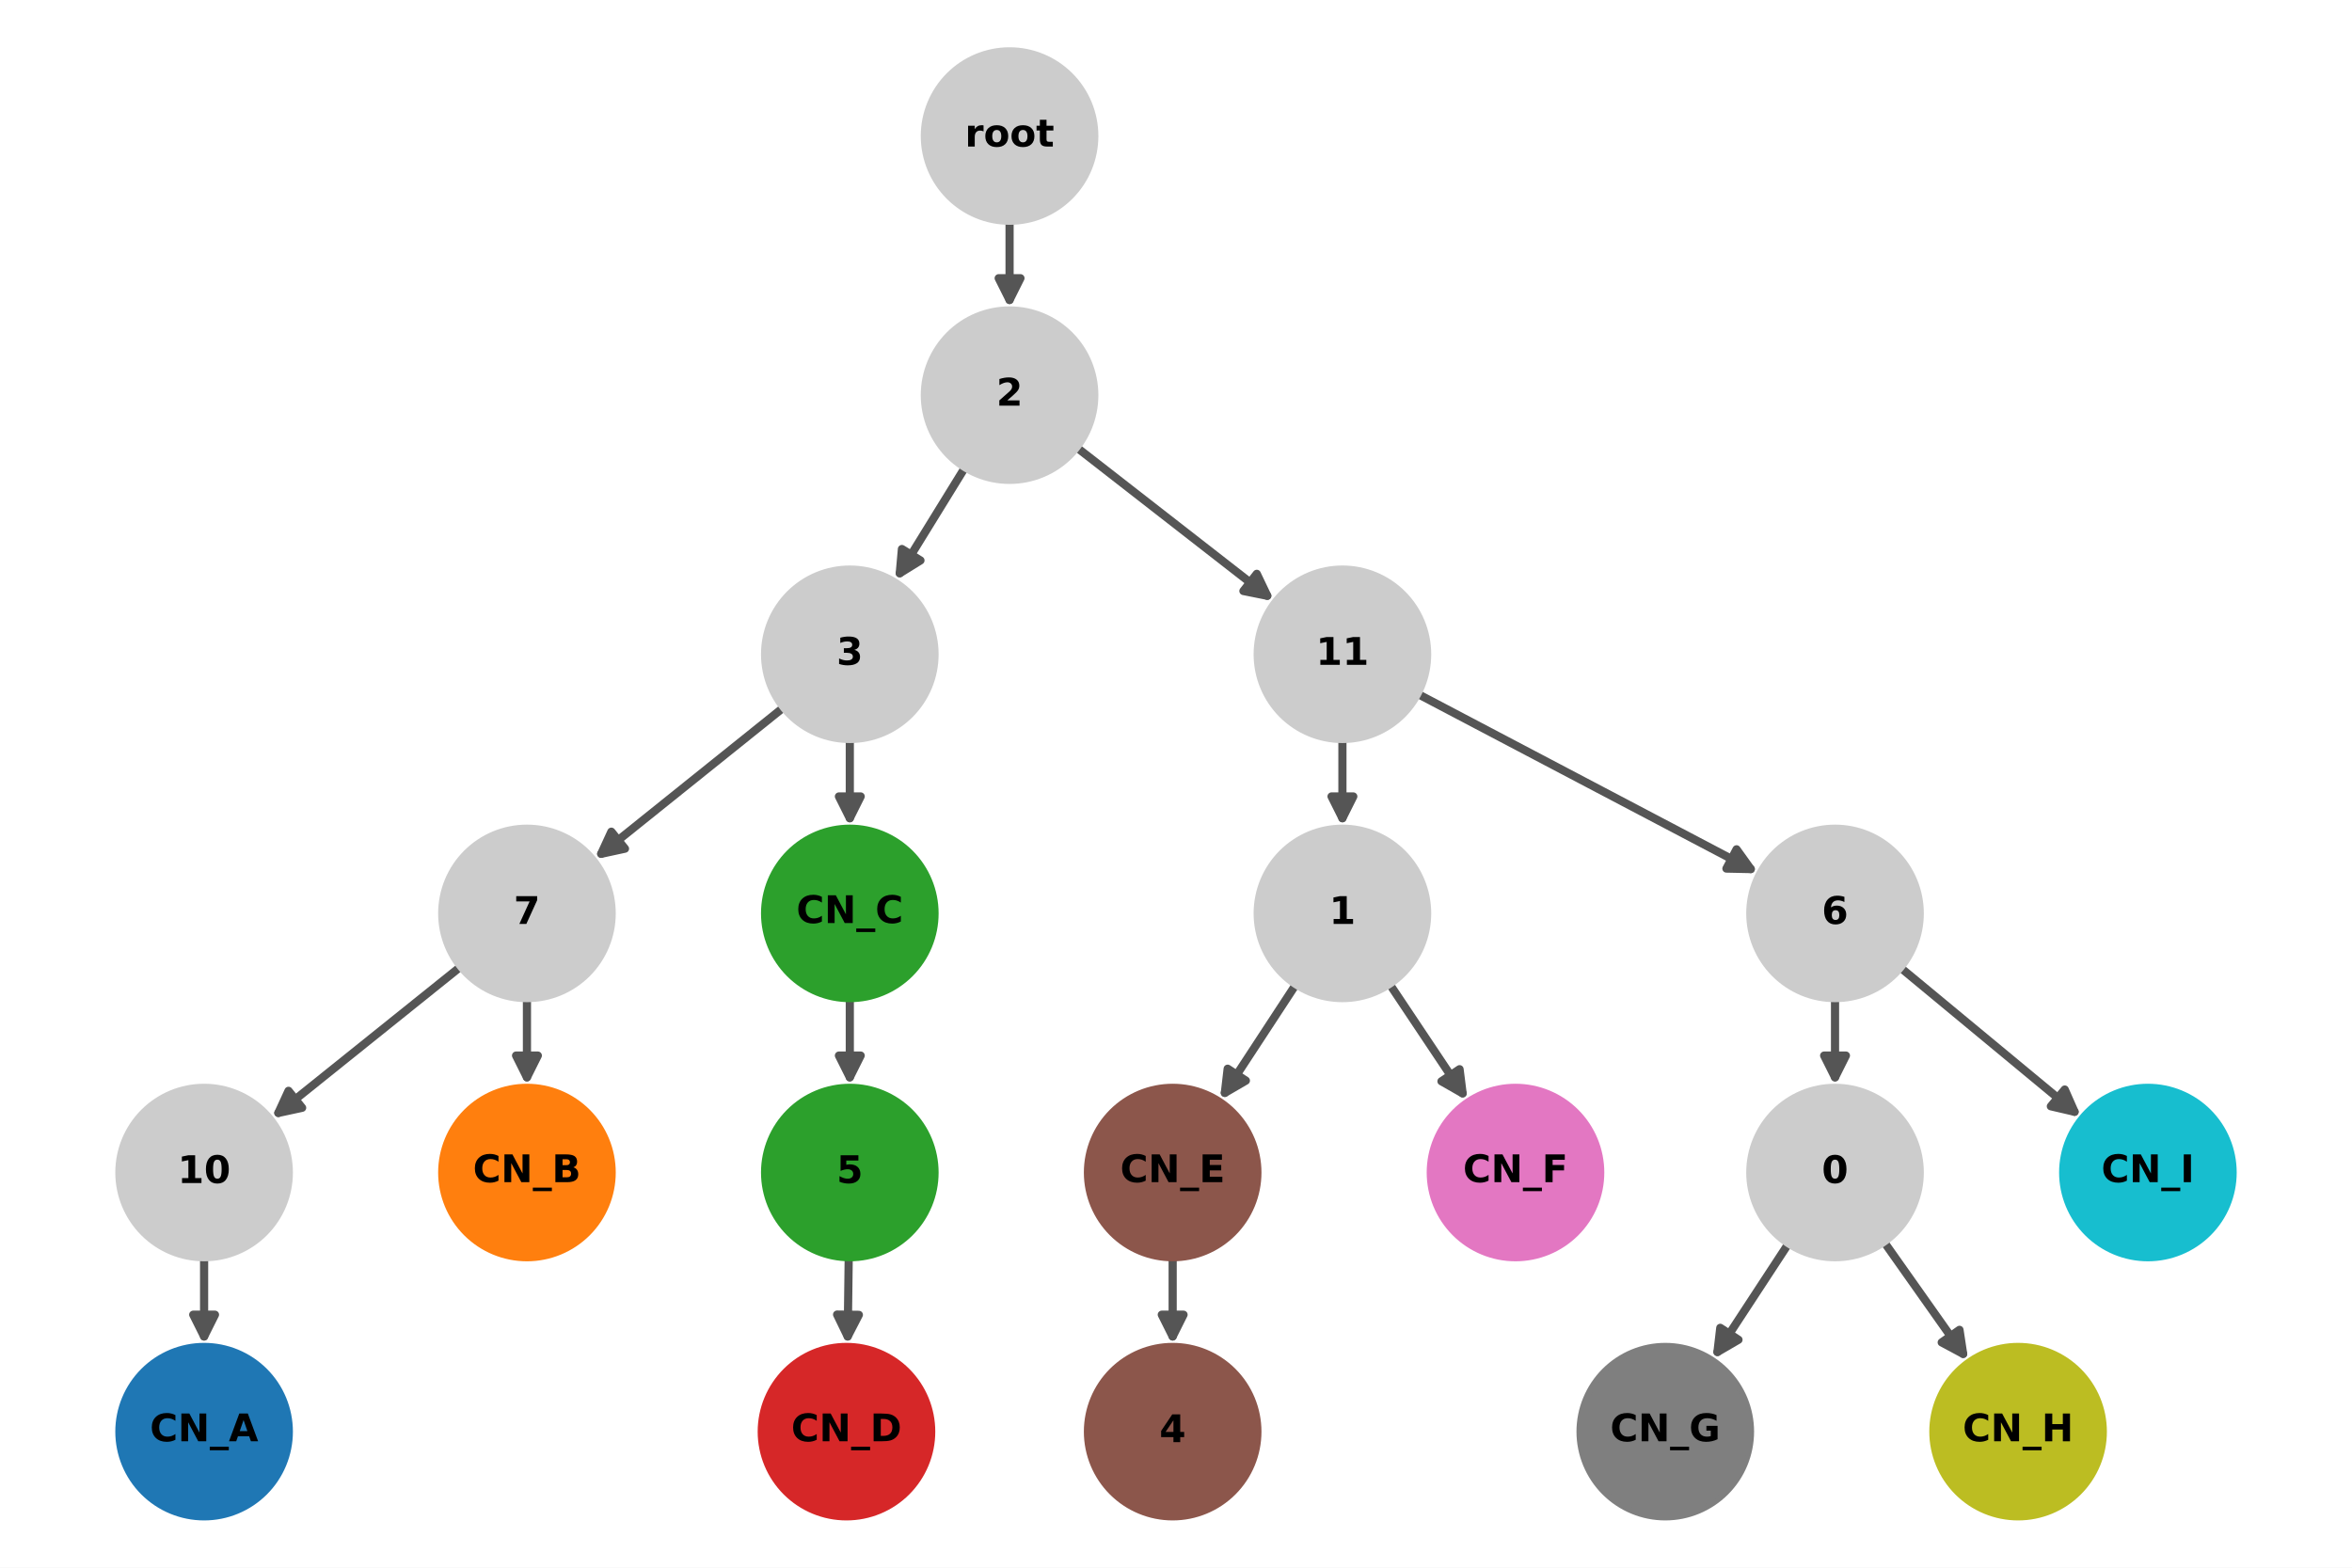
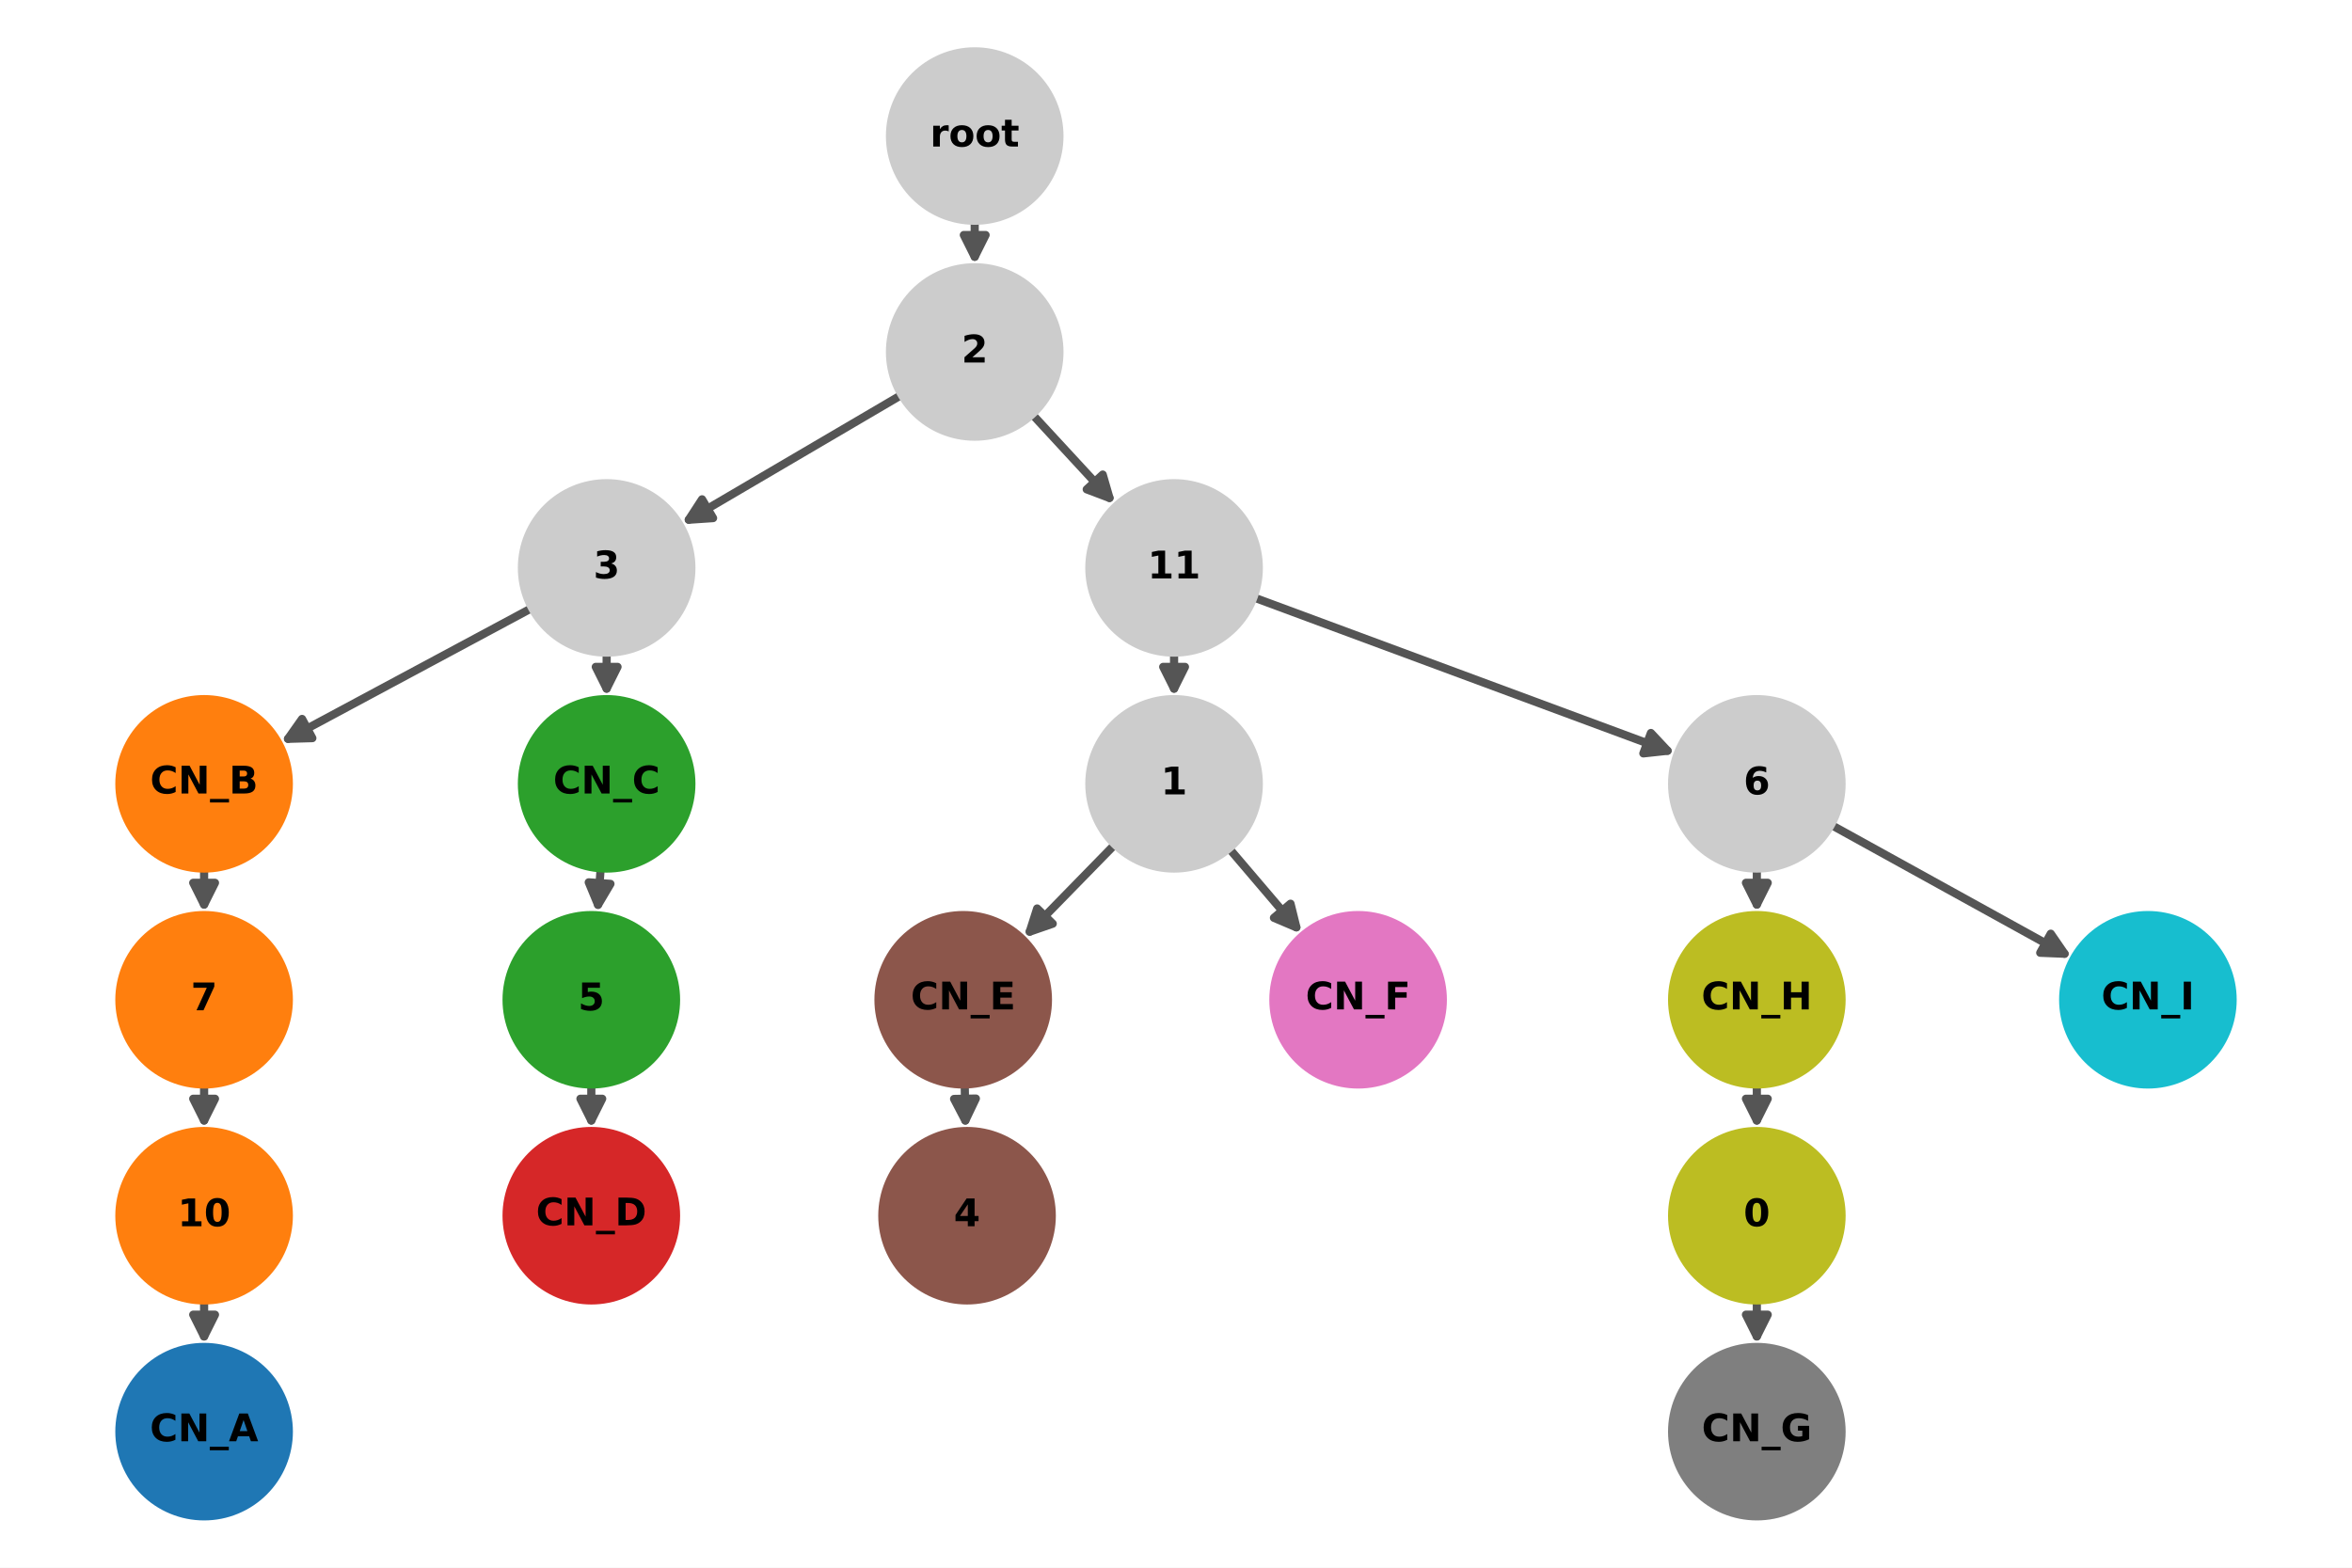
<svg xmlns="http://www.w3.org/2000/svg" xmlns:xlink="http://www.w3.org/1999/xlink" width="432pt" height="288pt" viewBox="0 0 432 288" version="1.1">
  <defs>
    <style type="text/css">*{stroke-linejoin: round; stroke-linecap: butt}</style>
  </defs>
  <g id="figure_1">
    <g id="patch_1">
      <path d="M 0 288  L 432 288  L 432 0  L 0 0  z " style="fill: #ffffff" />
    </g>
    <g id="axes_1">
      <g id="patch_2">
-         <path d="M 185.431 40.8  Q 185.431 48.794 185.431 55.11  " clip-path="url(#pf62bca6bd1)" style="fill: none; stroke: #555555; stroke-width: 1.5; stroke-linecap: round" />
-         <path d="M 187.431 51.11  L 185.431 55.11  L 183.431 51.11  z " clip-path="url(#pf62bca6bd1)" style="fill: #555555; stroke: #555555; stroke-width: 1.5; stroke-linecap: round" />
+         <path d="M 179.028 40.802  Q 179.028 44.826 179.028 47.172  " clip-path="url(#p2d236019a9)" style="fill: none; stroke: #555555; stroke-width: 1.5; stroke-linecap: round" />
+         <path d="M 181.028 43.172  L 179.028 47.172  L 177.028 43.172  z " clip-path="url(#p2d236019a9)" style="fill: #555555; stroke: #555555; stroke-width: 1.5; stroke-linecap: round" />
      </g>
      <g id="patch_3">
-         <path d="M 177.133 86.056  Q 170.758 96.398 165.263 105.313  " clip-path="url(#pf62bca6bd1)" style="fill: none; stroke: #555555; stroke-width: 1.5; stroke-linecap: round" />
-         <path d="M 169.064 102.958  L 165.263 105.313  L 165.659 100.859  z " clip-path="url(#pf62bca6bd1)" style="fill: #555555; stroke: #555555; stroke-width: 1.5; stroke-linecap: round" />
+         <path d="M 165.391 72.663  Q 145.228 84.495 126.512 95.478  " clip-path="url(#p2d236019a9)" style="fill: none; stroke: #555555; stroke-width: 1.5; stroke-linecap: round" />
+         <path d="M 130.974 95.179  L 126.512 95.478  L 128.949 91.729  z " clip-path="url(#p2d236019a9)" style="fill: #555555; stroke: #555555; stroke-width: 1.5; stroke-linecap: round" />
      </g>
      <g id="patch_4">
-         <path d="M 197.905 82.308  Q 215.997 96.395 232.766 109.453  " clip-path="url(#pf62bca6bd1)" style="fill: none; stroke: #555555; stroke-width: 1.5; stroke-linecap: round" />
-         <path d="M 230.839 105.417  L 232.766 109.453  L 228.381 108.573  z " clip-path="url(#pf62bca6bd1)" style="fill: #555555; stroke: #555555; stroke-width: 1.5; stroke-linecap: round" />
+         <path d="M 189.754 76.281  Q 197.338 84.497 203.785 91.48  " clip-path="url(#p2d236019a9)" style="fill: none; stroke: #555555; stroke-width: 1.5; stroke-linecap: round" />
+         <path d="M 202.541 87.185  L 203.785 91.48  L 199.602 89.898  z " clip-path="url(#p2d236019a9)" style="fill: #555555; stroke: #555555; stroke-width: 1.5; stroke-linecap: round" />
      </g>
      <g id="patch_5">
-         <path d="M 143.755 130.097  Q 126.436 144.001 110.424 156.854  " clip-path="url(#pf62bca6bd1)" style="fill: none; stroke: #555555; stroke-width: 1.5; stroke-linecap: round" />
-         <path d="M 114.795 155.91  L 110.424 156.854  L 112.291 152.79  z " clip-path="url(#pf62bca6bd1)" style="fill: #555555; stroke: #555555; stroke-width: 1.5; stroke-linecap: round" />
+         <path d="M 97.492 111.806  Q 74.458 124.165 52.901 135.73  " clip-path="url(#p2d236019a9)" style="fill: none; stroke: #555555; stroke-width: 1.5; stroke-linecap: round" />
+         <path d="M 57.371 135.602  L 52.901 135.73  L 55.48 132.077  z " clip-path="url(#p2d236019a9)" style="fill: #555555; stroke: #555555; stroke-width: 1.5; stroke-linecap: round" />
      </g>
      <g id="patch_6">
-         <path d="M 156.087 136.007  Q 156.087 144 156.087 150.317  " clip-path="url(#pf62bca6bd1)" style="fill: none; stroke: #555555; stroke-width: 1.5; stroke-linecap: round" />
-         <path d="M 158.087 146.317  L 156.087 150.317  L 154.087 146.317  z " clip-path="url(#pf62bca6bd1)" style="fill: #555555; stroke: #555555; stroke-width: 1.5; stroke-linecap: round" />
+         <path d="M 111.425 120.141  Q 111.425 124.165 111.425 126.511  " clip-path="url(#p2d236019a9)" style="fill: none; stroke: #555555; stroke-width: 1.5; stroke-linecap: round" />
+         <path d="M 113.425 122.511  L 111.425 126.511  L 109.425 122.511  z " clip-path="url(#p2d236019a9)" style="fill: #555555; stroke: #555555; stroke-width: 1.5; stroke-linecap: round" />
      </g>
      <g id="patch_7">
-         <path d="M 155.884 231.214  Q 155.781 239.207 155.7 245.523  " clip-path="url(#pf62bca6bd1)" style="fill: none; stroke: #555555; stroke-width: 1.5; stroke-linecap: round" />
-         <path d="M 157.751 241.549  L 155.7 245.523  L 153.751 241.498  z " clip-path="url(#pf62bca6bd1)" style="fill: #555555; stroke: #555555; stroke-width: 1.5; stroke-linecap: round" />
+         <path d="M 108.609 199.48  Q 108.609 203.504 108.609 205.85  " clip-path="url(#p2d236019a9)" style="fill: none; stroke: #555555; stroke-width: 1.5; stroke-linecap: round" />
+         <path d="M 110.609 201.85  L 108.609 205.85  L 106.609 201.85  z " clip-path="url(#p2d236019a9)" style="fill: #555555; stroke: #555555; stroke-width: 1.5; stroke-linecap: round" />
      </g>
      <g id="patch_8">
-         <path d="M 84.455 177.701  Q 67.136 191.604 51.125 204.457  " clip-path="url(#pf62bca6bd1)" style="fill: none; stroke: #555555; stroke-width: 1.5; stroke-linecap: round" />
-         <path d="M 55.496 203.513  L 51.125 204.457  L 52.992 200.394  z " clip-path="url(#pf62bca6bd1)" style="fill: #555555; stroke: #555555; stroke-width: 1.5; stroke-linecap: round" />
+         <path d="M 37.488 199.48  Q 37.488 203.504 37.488 205.85  " clip-path="url(#p2d236019a9)" style="fill: none; stroke: #555555; stroke-width: 1.5; stroke-linecap: round" />
+         <path d="M 39.488 201.85  L 37.488 205.85  L 35.488 201.85  z " clip-path="url(#p2d236019a9)" style="fill: #555555; stroke: #555555; stroke-width: 1.5; stroke-linecap: round" />
      </g>
      <g id="patch_9">
-         <path d="M 96.786 183.61  Q 96.786 191.604 96.786 197.92  " clip-path="url(#pf62bca6bd1)" style="fill: none; stroke: #555555; stroke-width: 1.5; stroke-linecap: round" />
-         <path d="M 98.786 193.92  L 96.786 197.92  L 94.786 193.92  z " clip-path="url(#pf62bca6bd1)" style="fill: #555555; stroke: #555555; stroke-width: 1.5; stroke-linecap: round" />
+         <path d="M 37.488 239.149  Q 37.488 243.173 37.488 245.52  " clip-path="url(#p2d236019a9)" style="fill: none; stroke: #555555; stroke-width: 1.5; stroke-linecap: round" />
+         <path d="M 39.488 241.52  L 37.488 245.52  L 35.488 241.52  z " clip-path="url(#p2d236019a9)" style="fill: #555555; stroke: #555555; stroke-width: 1.5; stroke-linecap: round" />
      </g>
      <g id="patch_10">
-         <path d="M 37.488 231.214  Q 37.488 239.207 37.488 245.523  " clip-path="url(#pf62bca6bd1)" style="fill: none; stroke: #555555; stroke-width: 1.5; stroke-linecap: round" />
-         <path d="M 39.488 241.523  L 37.488 245.523  L 35.488 241.523  z " clip-path="url(#pf62bca6bd1)" style="fill: #555555; stroke: #555555; stroke-width: 1.5; stroke-linecap: round" />
+         <path d="M 215.646 120.141  Q 215.646 124.165 215.646 126.511  " clip-path="url(#p2d236019a9)" style="fill: none; stroke: #555555; stroke-width: 1.5; stroke-linecap: round" />
+         <path d="M 217.646 122.511  L 215.646 126.511  L 213.646 122.511  z " clip-path="url(#p2d236019a9)" style="fill: #555555; stroke: #555555; stroke-width: 1.5; stroke-linecap: round" />
      </g>
      <g id="patch_11">
-         <path d="M 246.566 136.007  Q 246.566 144 246.566 150.317  " clip-path="url(#pf62bca6bd1)" style="fill: none; stroke: #555555; stroke-width: 1.5; stroke-linecap: round" />
-         <path d="M 248.566 146.317  L 246.566 150.317  L 244.566 146.317  z " clip-path="url(#pf62bca6bd1)" style="fill: #555555; stroke: #555555; stroke-width: 1.5; stroke-linecap: round" />
+         <path d="M 230.473 109.826  Q 269.165 124.165 306.285 137.922  " clip-path="url(#p2d236019a9)" style="fill: none; stroke: #555555; stroke-width: 1.5; stroke-linecap: round" />
+         <path d="M 303.229 134.657  L 306.285 137.922  L 301.839 138.407  z " clip-path="url(#p2d236019a9)" style="fill: #555555; stroke: #555555; stroke-width: 1.5; stroke-linecap: round" />
      </g>
      <g id="patch_12">
-         <path d="M 260.557 127.559  Q 291.805 143.999 321.568 159.658  " clip-path="url(#pf62bca6bd1)" style="fill: none; stroke: #555555; stroke-width: 1.5; stroke-linecap: round" />
-         <path d="M 318.959 156.026  L 321.568 159.658  L 317.097 159.566  z " clip-path="url(#pf62bca6bd1)" style="fill: #555555; stroke: #555555; stroke-width: 1.5; stroke-linecap: round" />
+         <path d="M 204.6 155.314  Q 196.281 163.834 189.135 171.154  " clip-path="url(#p2d236019a9)" style="fill: none; stroke: #555555; stroke-width: 1.5; stroke-linecap: round" />
+         <path d="M 193.36 169.69  L 189.135 171.154  L 190.498 166.895  z " clip-path="url(#p2d236019a9)" style="fill: #555555; stroke: #555555; stroke-width: 1.5; stroke-linecap: round" />
      </g>
      <g id="patch_13">
-         <path d="M 237.902 181.03  Q 230.977 191.603 224.97 200.774  " clip-path="url(#pf62bca6bd1)" style="fill: none; stroke: #555555; stroke-width: 1.5; stroke-linecap: round" />
-         <path d="M 228.835 198.523  L 224.97 200.774  L 225.489 196.332  z " clip-path="url(#pf62bca6bd1)" style="fill: #555555; stroke: #555555; stroke-width: 1.5; stroke-linecap: round" />
+         <path d="M 225.902 156.036  Q 232.549 163.837 238.108 170.361  " clip-path="url(#p2d236019a9)" style="fill: none; stroke: #555555; stroke-width: 1.5; stroke-linecap: round" />
+         <path d="M 237.036 166.019  L 238.108 170.361  L 233.991 168.613  z " clip-path="url(#p2d236019a9)" style="fill: #555555; stroke: #555555; stroke-width: 1.5; stroke-linecap: round" />
      </g>
      <g id="patch_14">
-         <path d="M 255.346 180.949  Q 262.46 191.602 268.643 200.86  " clip-path="url(#pf62bca6bd1)" style="fill: none; stroke: #555555; stroke-width: 1.5; stroke-linecap: round" />
-         <path d="M 268.085 196.423  L 268.643 200.86  L 264.758 198.644  z " clip-path="url(#pf62bca6bd1)" style="fill: #555555; stroke: #555555; stroke-width: 1.5; stroke-linecap: round" />
+         <path d="M 322.684 159.811  Q 322.684 163.834 322.684 166.181  " clip-path="url(#p2d236019a9)" style="fill: none; stroke: #555555; stroke-width: 1.5; stroke-linecap: round" />
+         <path d="M 324.684 162.181  L 322.684 166.181  L 320.684 162.181  z " clip-path="url(#p2d236019a9)" style="fill: #555555; stroke: #555555; stroke-width: 1.5; stroke-linecap: round" />
      </g>
      <g id="patch_15">
-         <path d="M 337.046 183.61  Q 337.046 191.604 337.046 197.92  " clip-path="url(#pf62bca6bd1)" style="fill: none; stroke: #555555; stroke-width: 1.5; stroke-linecap: round" />
-         <path d="M 339.046 193.92  L 337.046 197.92  L 335.046 193.92  z " clip-path="url(#pf62bca6bd1)" style="fill: #555555; stroke: #555555; stroke-width: 1.5; stroke-linecap: round" />
+         <path d="M 336.527 151.645  Q 358.599 163.835 379.203 175.214  " clip-path="url(#p2d236019a9)" style="fill: none; stroke: #555555; stroke-width: 1.5; stroke-linecap: round" />
+         <path d="M 376.668 171.53  L 379.203 175.214  L 374.734 175.031  z " clip-path="url(#p2d236019a9)" style="fill: #555555; stroke: #555555; stroke-width: 1.5; stroke-linecap: round" />
      </g>
      <g id="patch_16">
-         <path d="M 349.22 177.887  Q 365.778 191.602 381.044 204.248  " clip-path="url(#pf62bca6bd1)" style="fill: none; stroke: #555555; stroke-width: 1.5; stroke-linecap: round" />
-         <path d="M 379.239 200.156  L 381.044 204.248  L 376.687 203.236  z " clip-path="url(#pf62bca6bd1)" style="fill: #555555; stroke: #555555; stroke-width: 1.5; stroke-linecap: round" />
+         <path d="M 322.684 239.149  Q 322.684 243.173 322.684 245.52  " clip-path="url(#p2d236019a9)" style="fill: none; stroke: #555555; stroke-width: 1.5; stroke-linecap: round" />
+         <path d="M 324.684 241.52  L 322.684 245.52  L 320.684 241.52  z " clip-path="url(#p2d236019a9)" style="fill: #555555; stroke: #555555; stroke-width: 1.5; stroke-linecap: round" />
      </g>
      <g id="patch_17">
-         <path d="M 328.381 228.634  Q 321.456 239.207 315.45 248.377  " clip-path="url(#pf62bca6bd1)" style="fill: none; stroke: #555555; stroke-width: 1.5; stroke-linecap: round" />
-         <path d="M 319.315 246.127  L 315.45 248.377  L 315.968 243.935  z " clip-path="url(#pf62bca6bd1)" style="fill: #555555; stroke: #555555; stroke-width: 1.5; stroke-linecap: round" />
+         <path d="M 37.488 159.811  Q 37.488 163.834 37.488 166.181  " clip-path="url(#p2d236019a9)" style="fill: none; stroke: #555555; stroke-width: 1.5; stroke-linecap: round" />
+         <path d="M 39.488 162.181  L 37.488 166.181  L 35.488 162.181  z " clip-path="url(#p2d236019a9)" style="fill: #555555; stroke: #555555; stroke-width: 1.5; stroke-linecap: round" />
      </g>
      <g id="patch_18">
-         <path d="M 346.168 228.32  Q 353.858 239.208 360.581 248.726  " clip-path="url(#pf62bca6bd1)" style="fill: none; stroke: #555555; stroke-width: 1.5; stroke-linecap: round" />
-         <path d="M 359.907 244.305  L 360.581 248.726  L 356.64 246.612  z " clip-path="url(#pf62bca6bd1)" style="fill: #555555; stroke: #555555; stroke-width: 1.5; stroke-linecap: round" />
+         <path d="M 110.306 159.772  Q 110.017 163.834 109.847 166.223  " clip-path="url(#p2d236019a9)" style="fill: none; stroke: #555555; stroke-width: 1.5; stroke-linecap: round" />
+         <path d="M 112.126 162.375  L 109.847 166.223  L 108.136 162.092  z " clip-path="url(#p2d236019a9)" style="fill: #555555; stroke: #555555; stroke-width: 1.5; stroke-linecap: round" />
      </g>
      <g id="patch_19">
-         <path d="M 156.087 183.61  Q 156.087 191.604 156.087 197.92  " clip-path="url(#pf62bca6bd1)" style="fill: none; stroke: #555555; stroke-width: 1.5; stroke-linecap: round" />
-         <path d="M 158.087 193.92  L 156.087 197.92  L 154.087 193.92  z " clip-path="url(#pf62bca6bd1)" style="fill: #555555; stroke: #555555; stroke-width: 1.5; stroke-linecap: round" />
+         <path d="M 177.196 199.48  Q 177.268 203.504 177.309 205.85  " clip-path="url(#p2d236019a9)" style="fill: none; stroke: #555555; stroke-width: 1.5; stroke-linecap: round" />
+         <path d="M 179.238 201.815  L 177.309 205.85  L 175.239 201.886  z " clip-path="url(#p2d236019a9)" style="fill: #555555; stroke: #555555; stroke-width: 1.5; stroke-linecap: round" />
      </g>
      <g id="patch_20">
-         <path d="M 215.387 231.214  Q 215.387 239.207 215.387 245.523  " clip-path="url(#pf62bca6bd1)" style="fill: none; stroke: #555555; stroke-width: 1.5; stroke-linecap: round" />
-         <path d="M 217.387 241.523  L 215.387 245.523  L 213.387 241.523  z " clip-path="url(#pf62bca6bd1)" style="fill: #555555; stroke: #555555; stroke-width: 1.5; stroke-linecap: round" />
+         <path d="M 322.684 199.48  Q 322.684 203.504 322.684 205.85  " clip-path="url(#p2d236019a9)" style="fill: none; stroke: #555555; stroke-width: 1.5; stroke-linecap: round" />
+         <path d="M 324.684 201.85  L 322.684 205.85  L 320.684 201.85  z " clip-path="url(#p2d236019a9)" style="fill: #555555; stroke: #555555; stroke-width: 1.5; stroke-linecap: round" />
      </g>
      <g id="PathCollection_1">
        <defs>
-           <path id="C0_0_8b080a13b7" d="M 0 15.811  C 4.193 15.811 8.215 14.145 11.18 11.18  C 14.145 8.215 15.811 4.193 15.811 -0  C 15.811 -4.193 14.145 -8.215 11.18 -11.18  C 8.215 -14.145 4.193 -15.811 0 -15.811  C -4.193 -15.811 -8.215 -14.145 -11.18 -11.18  C -14.145 -8.215 -15.811 -4.193 -15.811 0  C -15.811 4.193 -14.145 8.215 -11.18 11.18  C -8.215 14.145 -4.193 15.811 0 15.811  z " />
+           <path id="C0_0_4ef88b917a" d="M 0 15.811  C 4.193 15.811 8.215 14.145 11.18 11.18  C 14.145 8.215 15.811 4.193 15.811 -0  C 15.811 -4.193 14.145 -8.215 11.18 -11.18  C 8.215 -14.145 4.193 -15.811 0 -15.811  C -4.193 -15.811 -8.215 -14.145 -11.18 -11.18  C -14.145 -8.215 -15.811 -4.193 -15.811 0  C -15.811 4.193 -14.145 8.215 -11.18 11.18  C -8.215 14.145 -4.193 15.811 0 15.811  z " />
        </defs>
-         <g clip-path="url(#pf62bca6bd1)">
-           <use xlink:href="#C0_0_8b080a13b7" x="185.431" y="24.992" style="fill: #cccccc; stroke: #cccccc" />
-         </g>
-         <g clip-path="url(#pf62bca6bd1)">
-           <use xlink:href="#C0_0_8b080a13b7" x="185.431" y="72.595" style="fill: #cccccc; stroke: #cccccc" />
-         </g>
-         <g clip-path="url(#pf62bca6bd1)">
-           <use xlink:href="#C0_0_8b080a13b7" x="156.087" y="120.198" style="fill: #cccccc; stroke: #cccccc" />
-         </g>
-         <g clip-path="url(#pf62bca6bd1)">
-           <use xlink:href="#C0_0_8b080a13b7" x="156.087" y="215.405" style="fill: #2ca02c; stroke: #2ca02c" />
-         </g>
-         <g clip-path="url(#pf62bca6bd1)">
-           <use xlink:href="#C0_0_8b080a13b7" x="96.786" y="167.802" style="fill: #cccccc; stroke: #cccccc" />
-         </g>
-         <g clip-path="url(#pf62bca6bd1)">
-           <use xlink:href="#C0_0_8b080a13b7" x="37.488" y="215.405" style="fill: #cccccc; stroke: #cccccc" />
-         </g>
-         <g clip-path="url(#pf62bca6bd1)">
-           <use xlink:href="#C0_0_8b080a13b7" x="246.566" y="120.198" style="fill: #cccccc; stroke: #cccccc" />
-         </g>
-         <g clip-path="url(#pf62bca6bd1)">
-           <use xlink:href="#C0_0_8b080a13b7" x="246.566" y="167.802" style="fill: #cccccc; stroke: #cccccc" />
-         </g>
-         <g clip-path="url(#pf62bca6bd1)">
-           <use xlink:href="#C0_0_8b080a13b7" x="215.387" y="263.008" style="fill: #8c564b; stroke: #8c564b" />
-         </g>
-         <g clip-path="url(#pf62bca6bd1)">
-           <use xlink:href="#C0_0_8b080a13b7" x="337.046" y="167.802" style="fill: #cccccc; stroke: #cccccc" />
-         </g>
-         <g clip-path="url(#pf62bca6bd1)">
-           <use xlink:href="#C0_0_8b080a13b7" x="337.046" y="215.405" style="fill: #cccccc; stroke: #cccccc" />
-         </g>
-         <g clip-path="url(#pf62bca6bd1)">
-           <use xlink:href="#C0_0_8b080a13b7" x="37.488" y="263.008" style="fill: #1f77b4; stroke: #1f77b4" />
-         </g>
-         <g clip-path="url(#pf62bca6bd1)">
-           <use xlink:href="#C0_0_8b080a13b7" x="96.786" y="215.405" style="fill: #ff7f0e; stroke: #ff7f0e" />
-         </g>
-         <g clip-path="url(#pf62bca6bd1)">
-           <use xlink:href="#C0_0_8b080a13b7" x="156.087" y="167.802" style="fill: #2ca02c; stroke: #2ca02c" />
-         </g>
-         <g clip-path="url(#pf62bca6bd1)">
-           <use xlink:href="#C0_0_8b080a13b7" x="155.475" y="263.008" style="fill: #d62728; stroke: #d62728" />
-         </g>
-         <g clip-path="url(#pf62bca6bd1)">
-           <use xlink:href="#C0_0_8b080a13b7" x="215.387" y="215.405" style="fill: #8c564b; stroke: #8c564b" />
-         </g>
-         <g clip-path="url(#pf62bca6bd1)">
-           <use xlink:href="#C0_0_8b080a13b7" x="278.356" y="215.405" style="fill: #e377c2; stroke: #e377c2" />
-         </g>
-         <g clip-path="url(#pf62bca6bd1)">
-           <use xlink:href="#C0_0_8b080a13b7" x="305.867" y="263.008" style="fill: #7f7f7f; stroke: #7f7f7f" />
-         </g>
-         <g clip-path="url(#pf62bca6bd1)">
-           <use xlink:href="#C0_0_8b080a13b7" x="370.67" y="263.008" style="fill: #bcbd22; stroke: #bcbd22" />
-         </g>
-         <g clip-path="url(#pf62bca6bd1)">
-           <use xlink:href="#C0_0_8b080a13b7" x="394.512" y="215.405" style="fill: #17becf; stroke: #17becf" />
+         <g clip-path="url(#p2d236019a9)">
+           <use xlink:href="#C0_0_4ef88b917a" x="179.028" y="24.992" style="fill: #cccccc; stroke: #cccccc" />
+         </g>
+         <g clip-path="url(#p2d236019a9)">
+           <use xlink:href="#C0_0_4ef88b917a" x="179.028" y="64.661" style="fill: #cccccc; stroke: #cccccc" />
+         </g>
+         <g clip-path="url(#p2d236019a9)">
+           <use xlink:href="#C0_0_4ef88b917a" x="111.425" y="104.331" style="fill: #cccccc; stroke: #cccccc" />
+         </g>
+         <g clip-path="url(#p2d236019a9)">
+           <use xlink:href="#C0_0_4ef88b917a" x="108.609" y="183.669" style="fill: #2ca02c; stroke: #2ca02c" />
+         </g>
+         <g clip-path="url(#p2d236019a9)">
+           <use xlink:href="#C0_0_4ef88b917a" x="37.488" y="183.669" style="fill: #ff7f0e; stroke: #ff7f0e" />
+         </g>
+         <g clip-path="url(#p2d236019a9)">
+           <use xlink:href="#C0_0_4ef88b917a" x="37.488" y="223.339" style="fill: #ff7f0e; stroke: #ff7f0e" />
+         </g>
+         <g clip-path="url(#p2d236019a9)">
+           <use xlink:href="#C0_0_4ef88b917a" x="215.646" y="104.331" style="fill: #cccccc; stroke: #cccccc" />
+         </g>
+         <g clip-path="url(#p2d236019a9)">
+           <use xlink:href="#C0_0_4ef88b917a" x="215.646" y="144" style="fill: #cccccc; stroke: #cccccc" />
+         </g>
+         <g clip-path="url(#p2d236019a9)">
+           <use xlink:href="#C0_0_4ef88b917a" x="177.62" y="223.339" style="fill: #8c564b; stroke: #8c564b" />
+         </g>
+         <g clip-path="url(#p2d236019a9)">
+           <use xlink:href="#C0_0_4ef88b917a" x="322.684" y="144" style="fill: #cccccc; stroke: #cccccc" />
+         </g>
+         <g clip-path="url(#p2d236019a9)">
+           <use xlink:href="#C0_0_4ef88b917a" x="322.684" y="223.339" style="fill: #bcbd22; stroke: #bcbd22" />
+         </g>
+         <g clip-path="url(#p2d236019a9)">
+           <use xlink:href="#C0_0_4ef88b917a" x="37.488" y="263.008" style="fill: #1f77b4; stroke: #1f77b4" />
+         </g>
+         <g clip-path="url(#p2d236019a9)">
+           <use xlink:href="#C0_0_4ef88b917a" x="37.488" y="144" style="fill: #ff7f0e; stroke: #ff7f0e" />
+         </g>
+         <g clip-path="url(#p2d236019a9)">
+           <use xlink:href="#C0_0_4ef88b917a" x="111.425" y="144" style="fill: #2ca02c; stroke: #2ca02c" />
+         </g>
+         <g clip-path="url(#p2d236019a9)">
+           <use xlink:href="#C0_0_4ef88b917a" x="108.609" y="223.339" style="fill: #d62728; stroke: #d62728" />
+         </g>
+         <g clip-path="url(#p2d236019a9)">
+           <use xlink:href="#C0_0_4ef88b917a" x="176.916" y="183.669" style="fill: #8c564b; stroke: #8c564b" />
+         </g>
+         <g clip-path="url(#p2d236019a9)">
+           <use xlink:href="#C0_0_4ef88b917a" x="249.448" y="183.669" style="fill: #e377c2; stroke: #e377c2" />
+         </g>
+         <g clip-path="url(#p2d236019a9)">
+           <use xlink:href="#C0_0_4ef88b917a" x="322.684" y="263.008" style="fill: #7f7f7f; stroke: #7f7f7f" />
+         </g>
+         <g clip-path="url(#p2d236019a9)">
+           <use xlink:href="#C0_0_4ef88b917a" x="322.684" y="183.669" style="fill: #bcbd22; stroke: #bcbd22" />
+         </g>
+         <g clip-path="url(#p2d236019a9)">
+           <use xlink:href="#C0_0_4ef88b917a" x="394.512" y="183.669" style="fill: #17becf; stroke: #17becf" />
        </g>
      </g>
      <g id="text_1">
-         <g clip-path="url(#pf62bca6bd1)">
-           <g transform="translate(177.2233 26.9233) scale(0.07 -0.07)">
+         <g clip-path="url(#p2d236019a9)">
+           <g transform="translate(170.8202 26.9233) scale(0.07 -0.07)">
            <defs>
              <path id="DejaVuSans-Bold-72" d="M 3138 2547  Q 2991 2616 2845 2648  Q 2700 2681 2553 2681  Q 2122 2681 1889 2404  Q 1656 2128 1656 1613  L 1656 0  L 538 0  L 538 3500  L 1656 3500  L 1656 2925  Q 1872 3269 2151 3426  Q 2431 3584 2822 3584  Q 2878 3584 2943 3579  Q 3009 3575 3134 3559  L 3138 2547  z " transform="scale(0.015625)" />
              <path id="DejaVuSans-Bold-6f" d="M 2203 2784  Q 1831 2784 1636 2517  Q 1441 2250 1441 1747  Q 1441 1244 1636 976  Q 1831 709 2203 709  Q 2569 709 2762 976  Q 2956 1244 2956 1747  Q 2956 2250 2762 2517  Q 2569 2784 2203 2784  z M 2203 3584  Q 3106 3584 3614 3096  Q 4122 2609 4122 1747  Q 4122 884 3614 396  Q 3106 -91 2203 -91  Q 1297 -91 786 396  Q 275 884 275 1747  Q 275 2609 786 3096  Q 1297 3584 2203 3584  z " transform="scale(0.015625)" />
              <path id="DejaVuSans-Bold-74" d="M 1759 4494  L 1759 3500  L 2913 3500  L 2913 2700  L 1759 2700  L 1759 1216  Q 1759 972 1856 886  Q 1953 800 2241 800  L 2816 800  L 2816 0  L 1856 0  Q 1194 0 917 276  Q 641 553 641 1216  L 641 2700  L 84 2700  L 84 3500  L 641 3500  L 641 4494  L 1759 4494  z " transform="scale(0.015625)" />
            </defs>
            <use xlink:href="#DejaVuSans-Bold-72" />
            <use xlink:href="#DejaVuSans-Bold-6f" transform="translate(49.31641 0)" />
            <use xlink:href="#DejaVuSans-Bold-6f" transform="translate(118.0176 0)" />
            <use xlink:href="#DejaVuSans-Bold-74" transform="translate(186.7188 0)" />
          </g>
        </g>
      </g>
      <g id="text_2">
-         <g clip-path="url(#pf62bca6bd1)">
-           <g transform="translate(182.9961 74.5266) scale(0.07 -0.07)">
+         <g clip-path="url(#p2d236019a9)">
+           <g transform="translate(176.593 66.59272) scale(0.07 -0.07)">
            <defs>
              <path id="DejaVuSans-Bold-32" d="M 1844 884  L 3897 884  L 3897 0  L 506 0  L 506 884  L 2209 2388  Q 2438 2594 2547 2791  Q 2656 2988 2656 3200  Q 2656 3528 2436 3728  Q 2216 3928 1850 3928  Q 1569 3928 1234 3808  Q 900 3688 519 3450  L 519 4475  Q 925 4609 1322 4679  Q 1719 4750 2100 4750  Q 2938 4750 3402 4381  Q 3866 4013 3866 3353  Q 3866 2972 3669 2642  Q 3472 2313 2841 1759  L 1844 884  z " transform="scale(0.015625)" />
            </defs>
            <use xlink:href="#DejaVuSans-Bold-32" />
          </g>
        </g>
      </g>
      <g id="text_3">
-         <g clip-path="url(#pf62bca6bd1)">
-           <g transform="translate(153.6514 122.1299) scale(0.07 -0.07)">
+         <g clip-path="url(#p2d236019a9)">
+           <g transform="translate(108.9902 106.2621) scale(0.07 -0.07)">
            <defs>
              <path id="DejaVuSans-Bold-33" d="M 2981 2516  Q 3453 2394 3698 2092  Q 3944 1791 3944 1325  Q 3944 631 3412 270  Q 2881 -91 1863 -91  Q 1503 -91 1142 -33  Q 781 25 428 141  L 428 1069  Q 766 900 1098 814  Q 1431 728 1753 728  Q 2231 728 2486 893  Q 2741 1059 2741 1369  Q 2741 1688 2480 1852  Q 2219 2016 1709 2016  L 1228 2016  L 1228 2791  L 1734 2791  Q 2188 2791 2409 2933  Q 2631 3075 2631 3366  Q 2631 3634 2415 3781  Q 2200 3928 1806 3928  Q 1516 3928 1219 3862  Q 922 3797 628 3669  L 628 4550  Q 984 4650 1334 4700  Q 1684 4750 2022 4750  Q 2931 4750 3382 4451  Q 3834 4153 3834 3553  Q 3834 3144 3618 2883  Q 3403 2622 2981 2516  z " transform="scale(0.015625)" />
            </defs>
            <use xlink:href="#DejaVuSans-Bold-33" />
          </g>
        </g>
      </g>
      <g id="text_4">
-         <g clip-path="url(#pf62bca6bd1)">
-           <g transform="translate(153.6514 217.3365) scale(0.07 -0.07)">
+         <g clip-path="url(#p2d236019a9)">
+           <g transform="translate(106.1734 185.601) scale(0.07 -0.07)">
            <defs>
              <path id="DejaVuSans-Bold-35" d="M 678 4666  L 3669 4666  L 3669 3781  L 1638 3781  L 1638 3059  Q 1775 3097 1914 3117  Q 2053 3138 2203 3138  Q 3056 3138 3531 2711  Q 4006 2284 4006 1522  Q 4006 766 3489 337  Q 2972 -91 2053 -91  Q 1656 -91 1267 -14  Q 878 63 494 219  L 494 1166  Q 875 947 1217 837  Q 1559 728 1863 728  Q 2300 728 2551 942  Q 2803 1156 2803 1522  Q 2803 1891 2551 2103  Q 2300 2316 1863 2316  Q 1603 2316 1309 2248  Q 1016 2181 678 2041  L 678 4666  z " transform="scale(0.015625)" />
            </defs>
            <use xlink:href="#DejaVuSans-Bold-35" />
          </g>
        </g>
      </g>
      <g id="text_5">
-         <g clip-path="url(#pf62bca6bd1)">
-           <g transform="translate(94.35068 169.7332) scale(0.07 -0.07)">
+         <g clip-path="url(#p2d236019a9)">
+           <g transform="translate(35.05237 185.601) scale(0.07 -0.07)">
            <defs>
              <path id="DejaVuSans-Bold-37" d="M 428 4666  L 3944 4666  L 3944 3988  L 2125 0  L 953 0  L 2675 3781  L 428 3781  L 428 4666  z " transform="scale(0.015625)" />
            </defs>
            <use xlink:href="#DejaVuSans-Bold-37" />
          </g>
        </g>
      </g>
      <g id="text_6">
-         <g clip-path="url(#pf62bca6bd1)">
-           <g transform="translate(32.61713 217.3365) scale(0.07 -0.07)">
+         <g clip-path="url(#p2d236019a9)">
+           <g transform="translate(32.61713 225.2704) scale(0.07 -0.07)">
            <defs>
              <path id="DejaVuSans-Bold-31" d="M 750 831  L 1813 831  L 1813 3847  L 722 3622  L 722 4441  L 1806 4666  L 2950 4666  L 2950 831  L 4013 831  L 4013 0  L 750 0  L 750 831  z " transform="scale(0.015625)" />
              <path id="DejaVuSans-Bold-30" d="M 2944 2338  Q 2944 3213 2780 3570  Q 2616 3928 2228 3928  Q 1841 3928 1675 3570  Q 1509 3213 1509 2338  Q 1509 1453 1675 1090  Q 1841 728 2228 728  Q 2613 728 2778 1090  Q 2944 1453 2944 2338  z M 4147 2328  Q 4147 1169 3647 539  Q 3147 -91 2228 -91  Q 1306 -91 806 539  Q 306 1169 306 2328  Q 306 3491 806 4120  Q 1306 4750 2228 4750  Q 3147 4750 3647 4120  Q 4147 3491 4147 2328  z " transform="scale(0.015625)" />
            </defs>
            <use xlink:href="#DejaVuSans-Bold-31" />
            <use xlink:href="#DejaVuSans-Bold-30" transform="translate(69.58008 0)" />
          </g>
        </g>
      </g>
      <g id="text_7">
-         <g clip-path="url(#pf62bca6bd1)">
-           <g transform="translate(241.6957 122.1299) scale(0.07 -0.07)">
+         <g clip-path="url(#p2d236019a9)">
+           <g transform="translate(210.776 106.2621) scale(0.07 -0.07)">
            <use xlink:href="#DejaVuSans-Bold-31" />
            <use xlink:href="#DejaVuSans-Bold-31" transform="translate(69.58008 0)" />
          </g>
        </g>
      </g>
      <g id="text_8">
-         <g clip-path="url(#pf62bca6bd1)">
-           <g transform="translate(244.1309 169.7332) scale(0.07 -0.07)">
+         <g clip-path="url(#p2d236019a9)">
+           <g transform="translate(213.2113 145.9316) scale(0.07 -0.07)">
            <use xlink:href="#DejaVuSans-Bold-31" />
          </g>
        </g>
      </g>
      <g id="text_9">
-         <g clip-path="url(#pf62bca6bd1)">
-           <g transform="translate(212.9522 264.9398) scale(0.07 -0.07)">
+         <g clip-path="url(#p2d236019a9)">
+           <g transform="translate(175.1847 225.2704) scale(0.07 -0.07)">
            <defs>
              <path id="DejaVuSans-Bold-34" d="M 2356 3675  L 1038 1722  L 2356 1722  L 2356 3675  z M 2156 4666  L 3494 4666  L 3494 1722  L 4159 1722  L 4159 850  L 3494 850  L 3494 0  L 2356 0  L 2356 850  L 288 850  L 288 1881  L 2156 4666  z " transform="scale(0.015625)" />
            </defs>
            <use xlink:href="#DejaVuSans-Bold-34" />
          </g>
        </g>
      </g>
      <g id="text_10">
-         <g clip-path="url(#pf62bca6bd1)">
-           <g transform="translate(334.6104 169.7332) scale(0.07 -0.07)">
+         <g clip-path="url(#p2d236019a9)">
+           <g transform="translate(320.2491 145.9316) scale(0.07 -0.07)">
            <defs>
              <path id="DejaVuSans-Bold-36" d="M 2316 2303  Q 2000 2303 1842 2098  Q 1684 1894 1684 1484  Q 1684 1075 1842 870  Q 2000 666 2316 666  Q 2634 666 2792 870  Q 2950 1075 2950 1484  Q 2950 1894 2792 2098  Q 2634 2303 2316 2303  z M 3803 4544  L 3803 3681  Q 3506 3822 3243 3889  Q 2981 3956 2731 3956  Q 2194 3956 1894 3657  Q 1594 3359 1544 2772  Q 1750 2925 1990 3001  Q 2231 3078 2516 3078  Q 3231 3078 3670 2659  Q 4109 2241 4109 1563  Q 4109 813 3618 361  Q 3128 -91 2303 -91  Q 1394 -91 895 523  Q 397 1138 397 2266  Q 397 3422 980 4083  Q 1563 4744 2578 4744  Q 2900 4744 3203 4694  Q 3506 4644 3803 4544  z " transform="scale(0.015625)" />
            </defs>
            <use xlink:href="#DejaVuSans-Bold-36" />
          </g>
        </g>
      </g>
      <g id="text_11">
-         <g clip-path="url(#pf62bca6bd1)">
-           <g transform="translate(334.6104 217.3365) scale(0.07 -0.07)">
+         <g clip-path="url(#p2d236019a9)">
+           <g transform="translate(320.2491 225.2704) scale(0.07 -0.07)">
            <use xlink:href="#DejaVuSans-Bold-30" />
          </g>
        </g>
      </g>
      <g id="text_12">
-         <g clip-path="url(#pf62bca6bd1)">
+         <g clip-path="url(#p2d236019a9)">
          <g transform="translate(27.5312 264.7807) scale(0.07 -0.07)">
            <defs>
              <path id="DejaVuSans-Bold-43" d="M 4288 256  Q 3956 84 3597 -3  Q 3238 -91 2847 -91  Q 1681 -91 1000 561  Q 319 1213 319 2328  Q 319 3447 1000 4098  Q 1681 4750 2847 4750  Q 3238 4750 3597 4662  Q 3956 4575 4288 4403  L 4288 3438  Q 3953 3666 3628 3772  Q 3303 3878 2944 3878  Q 2300 3878 1931 3465  Q 1563 3053 1563 2328  Q 1563 1606 1931 1193  Q 2300 781 2944 781  Q 3303 781 3628 887  Q 3953 994 4288 1222  L 4288 256  z " transform="scale(0.015625)" />
              <path id="DejaVuSans-Bold-4e" d="M 588 4666  L 1931 4666  L 3628 1466  L 3628 4666  L 4769 4666  L 4769 0  L 3425 0  L 1728 3200  L 1728 0  L 588 0  L 588 4666  z " transform="scale(0.015625)" />
              <path id="DejaVuSans-Bold-5f" d="M 3200 -916  L 3200 -1509  L 0 -1509  L 0 -916  L 3200 -916  z " transform="scale(0.015625)" />
              <path id="DejaVuSans-Bold-41" d="M 3419 850  L 1538 850  L 1241 0  L 31 0  L 1759 4666  L 3194 4666  L 4922 0  L 3713 0  L 3419 850  z M 1838 1716  L 3116 1716  L 2478 3572  L 1838 1716  z " transform="scale(0.015625)" />
            </defs>
            <use xlink:href="#DejaVuSans-Bold-43" />
            <use xlink:href="#DejaVuSans-Bold-4e" transform="translate(73.38867 0)" />
            <use xlink:href="#DejaVuSans-Bold-5f" transform="translate(157.0801 0)" />
            <use xlink:href="#DejaVuSans-Bold-41" transform="translate(207.0801 0)" />
          </g>
        </g>
      </g>
      <g id="text_13">
-         <g clip-path="url(#pf62bca6bd1)">
-           <g transform="translate(86.87052 217.1774) scale(0.07 -0.07)">
+         <g clip-path="url(#p2d236019a9)">
+           <g transform="translate(27.57221 145.7724) scale(0.07 -0.07)">
            <defs>
              <path id="DejaVuSans-Bold-42" d="M 2456 2859  Q 2741 2859 2887 2984  Q 3034 3109 3034 3353  Q 3034 3594 2887 3720  Q 2741 3847 2456 3847  L 1791 3847  L 1791 2859  L 2456 2859  z M 2497 819  Q 2859 819 3042 972  Q 3225 1125 3225 1434  Q 3225 1738 3044 1889  Q 2863 2041 2497 2041  L 1791 2041  L 1791 819  L 2497 819  z M 3616 2497  Q 4003 2384 4215 2081  Q 4428 1778 4428 1338  Q 4428 663 3972 331  Q 3516 0 2584 0  L 588 0  L 588 4666  L 2394 4666  Q 3366 4666 3802 4372  Q 4238 4078 4238 3431  Q 4238 3091 4078 2852  Q 3919 2613 3616 2497  z " transform="scale(0.015625)" />
            </defs>
            <use xlink:href="#DejaVuSans-Bold-43" />
            <use xlink:href="#DejaVuSans-Bold-4e" transform="translate(73.38867 0)" />
            <use xlink:href="#DejaVuSans-Bold-5f" transform="translate(157.0801 0)" />
            <use xlink:href="#DejaVuSans-Bold-42" transform="translate(207.0801 0)" />
          </g>
        </g>
      </g>
      <g id="text_14">
-         <g clip-path="url(#pf62bca6bd1)">
-           <g transform="translate(146.2703 169.5741) scale(0.07 -0.07)">
+         <g clip-path="url(#p2d236019a9)">
+           <g transform="translate(101.609 145.7724) scale(0.07 -0.07)">
            <use xlink:href="#DejaVuSans-Bold-43" />
            <use xlink:href="#DejaVuSans-Bold-4e" transform="translate(73.38867 0)" />
            <use xlink:href="#DejaVuSans-Bold-5f" transform="translate(157.0801 0)" />
            <use xlink:href="#DejaVuSans-Bold-43" transform="translate(207.0801 0)" />
          </g>
        </g>
      </g>
      <g id="text_15">
-         <g clip-path="url(#pf62bca6bd1)">
-           <g transform="translate(145.322 264.7807) scale(0.07 -0.07)">
+         <g clip-path="url(#p2d236019a9)">
+           <g transform="translate(98.45535 225.1113) scale(0.07 -0.07)">
            <defs>
              <path id="DejaVuSans-Bold-44" d="M 1791 3756  L 1791 909  L 2222 909  Q 2959 909 3348 1275  Q 3738 1641 3738 2338  Q 3738 3031 3350 3393  Q 2963 3756 2222 3756  L 1791 3756  z M 588 4666  L 1856 4666  Q 2919 4666 3439 4514  Q 3959 4363 4331 4000  Q 4659 3684 4818 3271  Q 4978 2859 4978 2338  Q 4978 1809 4818 1395  Q 4659 981 4331 666  Q 3956 303 3431 151  Q 2906 0 1856 0  L 588 0  L 588 4666  z " transform="scale(0.015625)" />
            </defs>
            <use xlink:href="#DejaVuSans-Bold-43" />
            <use xlink:href="#DejaVuSans-Bold-4e" transform="translate(73.38867 0)" />
            <use xlink:href="#DejaVuSans-Bold-5f" transform="translate(157.0801 0)" />
            <use xlink:href="#DejaVuSans-Bold-44" transform="translate(207.0801 0)" />
          </g>
        </g>
      </g>
      <g id="text_16">
-         <g clip-path="url(#pf62bca6bd1)">
-           <g transform="translate(205.7488 217.1774) scale(0.07 -0.07)">
+         <g clip-path="url(#p2d236019a9)">
+           <g transform="translate(167.277 185.4418) scale(0.07 -0.07)">
            <defs>
              <path id="DejaVuSans-Bold-45" d="M 588 4666  L 3834 4666  L 3834 3756  L 1791 3756  L 1791 2888  L 3713 2888  L 3713 1978  L 1791 1978  L 1791 909  L 3903 909  L 3903 0  L 588 0  L 588 4666  z " transform="scale(0.015625)" />
            </defs>
            <use xlink:href="#DejaVuSans-Bold-43" />
            <use xlink:href="#DejaVuSans-Bold-4e" transform="translate(73.38867 0)" />
            <use xlink:href="#DejaVuSans-Bold-5f" transform="translate(157.0801 0)" />
            <use xlink:href="#DejaVuSans-Bold-45" transform="translate(207.0801 0)" />
          </g>
        </g>
      </g>
      <g id="text_17">
-         <g clip-path="url(#pf62bca6bd1)">
-           <g transform="translate(268.7176 217.1774) scale(0.07 -0.07)">
+         <g clip-path="url(#p2d236019a9)">
+           <g transform="translate(239.8093 185.4418) scale(0.07 -0.07)">
            <defs>
              <path id="DejaVuSans-Bold-46" d="M 588 4666  L 3834 4666  L 3834 3756  L 1791 3756  L 1791 2888  L 3713 2888  L 3713 1978  L 1791 1978  L 1791 0  L 588 0  L 588 4666  z " transform="scale(0.015625)" />
            </defs>
            <use xlink:href="#DejaVuSans-Bold-43" />
            <use xlink:href="#DejaVuSans-Bold-4e" transform="translate(73.38867 0)" />
            <use xlink:href="#DejaVuSans-Bold-5f" transform="translate(157.0801 0)" />
            <use xlink:href="#DejaVuSans-Bold-46" transform="translate(207.0801 0)" />
          </g>
        </g>
      </g>
      <g id="text_18">
-         <g clip-path="url(#pf62bca6bd1)">
-           <g transform="translate(295.7465 264.7807) scale(0.07 -0.07)">
+         <g clip-path="url(#p2d236019a9)">
+           <g transform="translate(312.5639 264.7807) scale(0.07 -0.07)">
            <defs>
              <path id="DejaVuSans-Bold-47" d="M 4781 347  Q 4331 128 3847 18  Q 3363 -91 2847 -91  Q 1681 -91 1000 561  Q 319 1213 319 2328  Q 319 3456 1012 4103  Q 1706 4750 2913 4750  Q 3378 4750 3804 4662  Q 4231 4575 4609 4403  L 4609 3438  Q 4219 3659 3833 3768  Q 3447 3878 3059 3878  Q 2341 3878 1952 3476  Q 1563 3075 1563 2328  Q 1563 1588 1938 1184  Q 2313 781 3003 781  Q 3191 781 3352 804  Q 3513 828 3641 878  L 3641 1784  L 2906 1784  L 2906 2591  L 4781 2591  L 4781 347  z " transform="scale(0.015625)" />
            </defs>
            <use xlink:href="#DejaVuSans-Bold-43" />
            <use xlink:href="#DejaVuSans-Bold-4e" transform="translate(73.38867 0)" />
            <use xlink:href="#DejaVuSans-Bold-5f" transform="translate(157.0801 0)" />
            <use xlink:href="#DejaVuSans-Bold-47" transform="translate(207.0801 0)" />
          </g>
        </g>
      </g>
      <g id="text_19">
-         <g clip-path="url(#pf62bca6bd1)">
-           <g transform="translate(360.493 264.7807) scale(0.07 -0.07)">
+         <g clip-path="url(#p2d236019a9)">
+           <g transform="translate(312.5076 185.4418) scale(0.07 -0.07)">
            <defs>
              <path id="DejaVuSans-Bold-48" d="M 588 4666  L 1791 4666  L 1791 2888  L 3566 2888  L 3566 4666  L 4769 4666  L 4769 0  L 3566 0  L 3566 1978  L 1791 1978  L 1791 0  L 588 0  L 588 4666  z " transform="scale(0.015625)" />
            </defs>
            <use xlink:href="#DejaVuSans-Bold-43" />
            <use xlink:href="#DejaVuSans-Bold-4e" transform="translate(73.38867 0)" />
            <use xlink:href="#DejaVuSans-Bold-5f" transform="translate(157.0801 0)" />
            <use xlink:href="#DejaVuSans-Bold-48" transform="translate(207.0801 0)" />
          </g>
        </g>
      </g>
      <g id="text_20">
-         <g clip-path="url(#pf62bca6bd1)">
-           <g transform="translate(385.9626 217.1774) scale(0.07 -0.07)">
+         <g clip-path="url(#p2d236019a9)">
+           <g transform="translate(385.9626 185.4418) scale(0.07 -0.07)">
            <defs>
              <path id="DejaVuSans-Bold-49" d="M 588 4666  L 1791 4666  L 1791 0  L 588 0  L 588 4666  z " transform="scale(0.015625)" />
            </defs>
            <use xlink:href="#DejaVuSans-Bold-43" />
            <use xlink:href="#DejaVuSans-Bold-4e" transform="translate(73.38867 0)" />
            <use xlink:href="#DejaVuSans-Bold-5f" transform="translate(157.0801 0)" />
            <use xlink:href="#DejaVuSans-Bold-49" transform="translate(207.0801 0)" />
          </g>
        </g>
      </g>
    </g>
  </g>
  <defs>
-     <clipPath id="pf62bca6bd1">
+     <clipPath id="p2d236019a9">
      <rect x="0" y="0" width="432" height="288" />
    </clipPath>
  </defs>
</svg>
